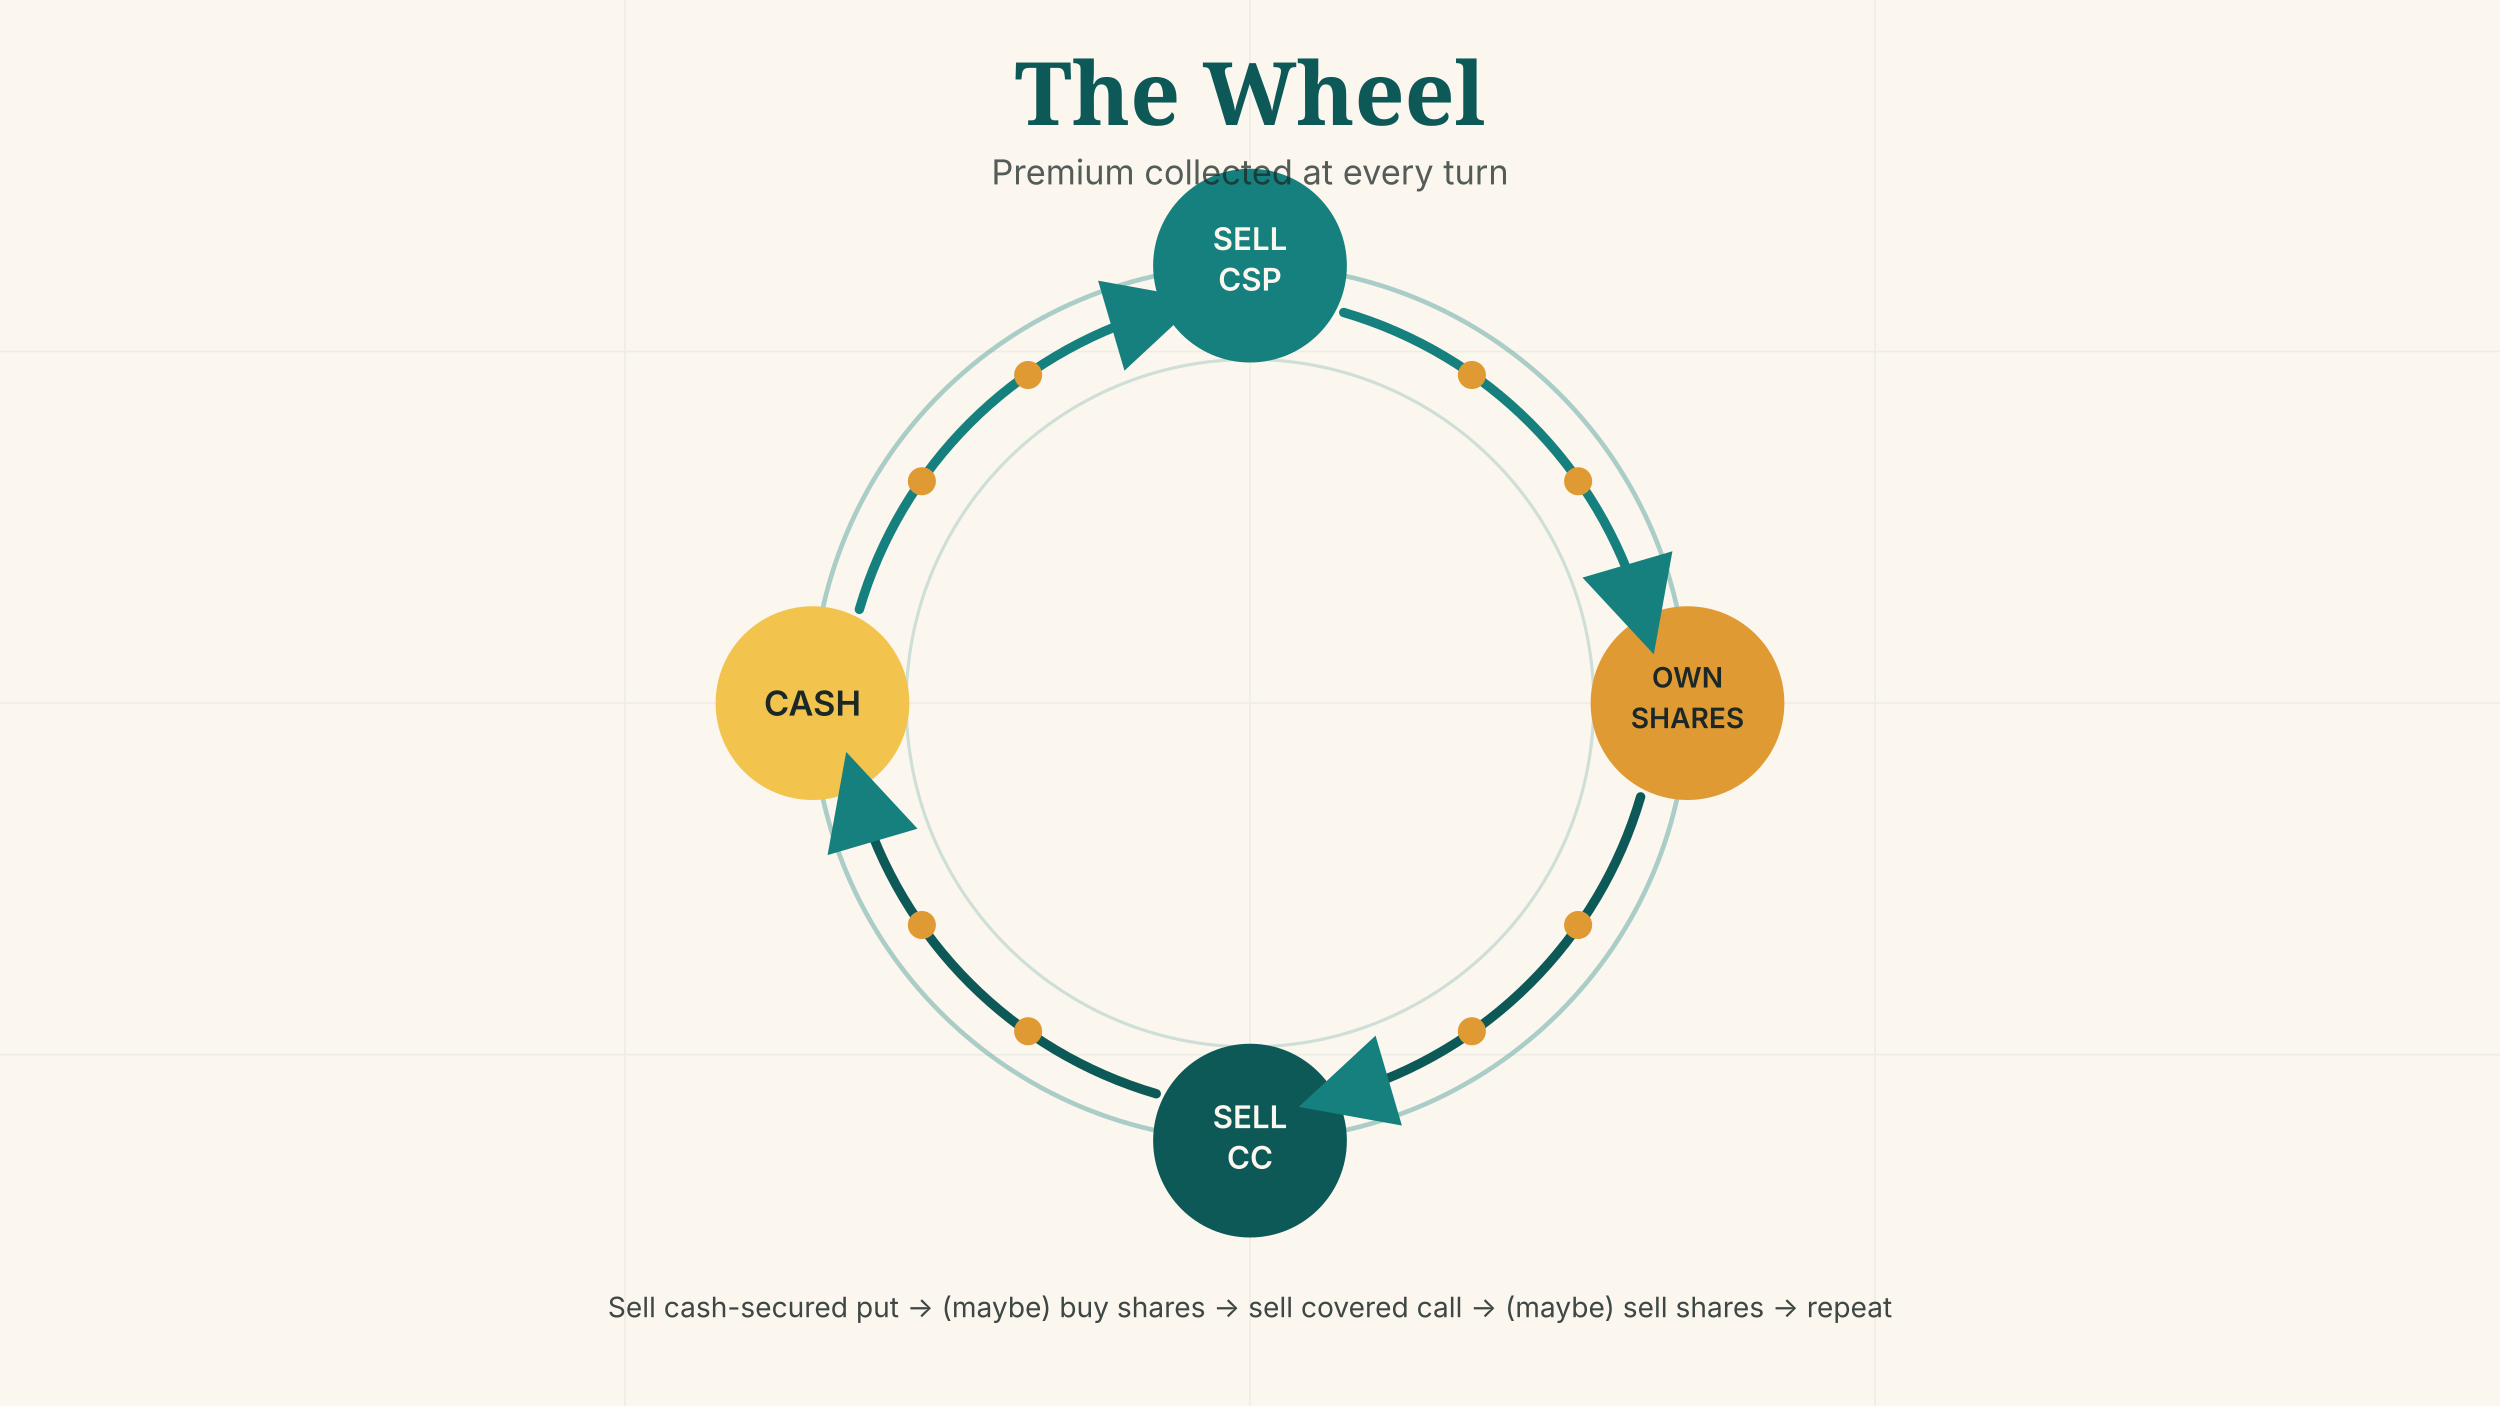
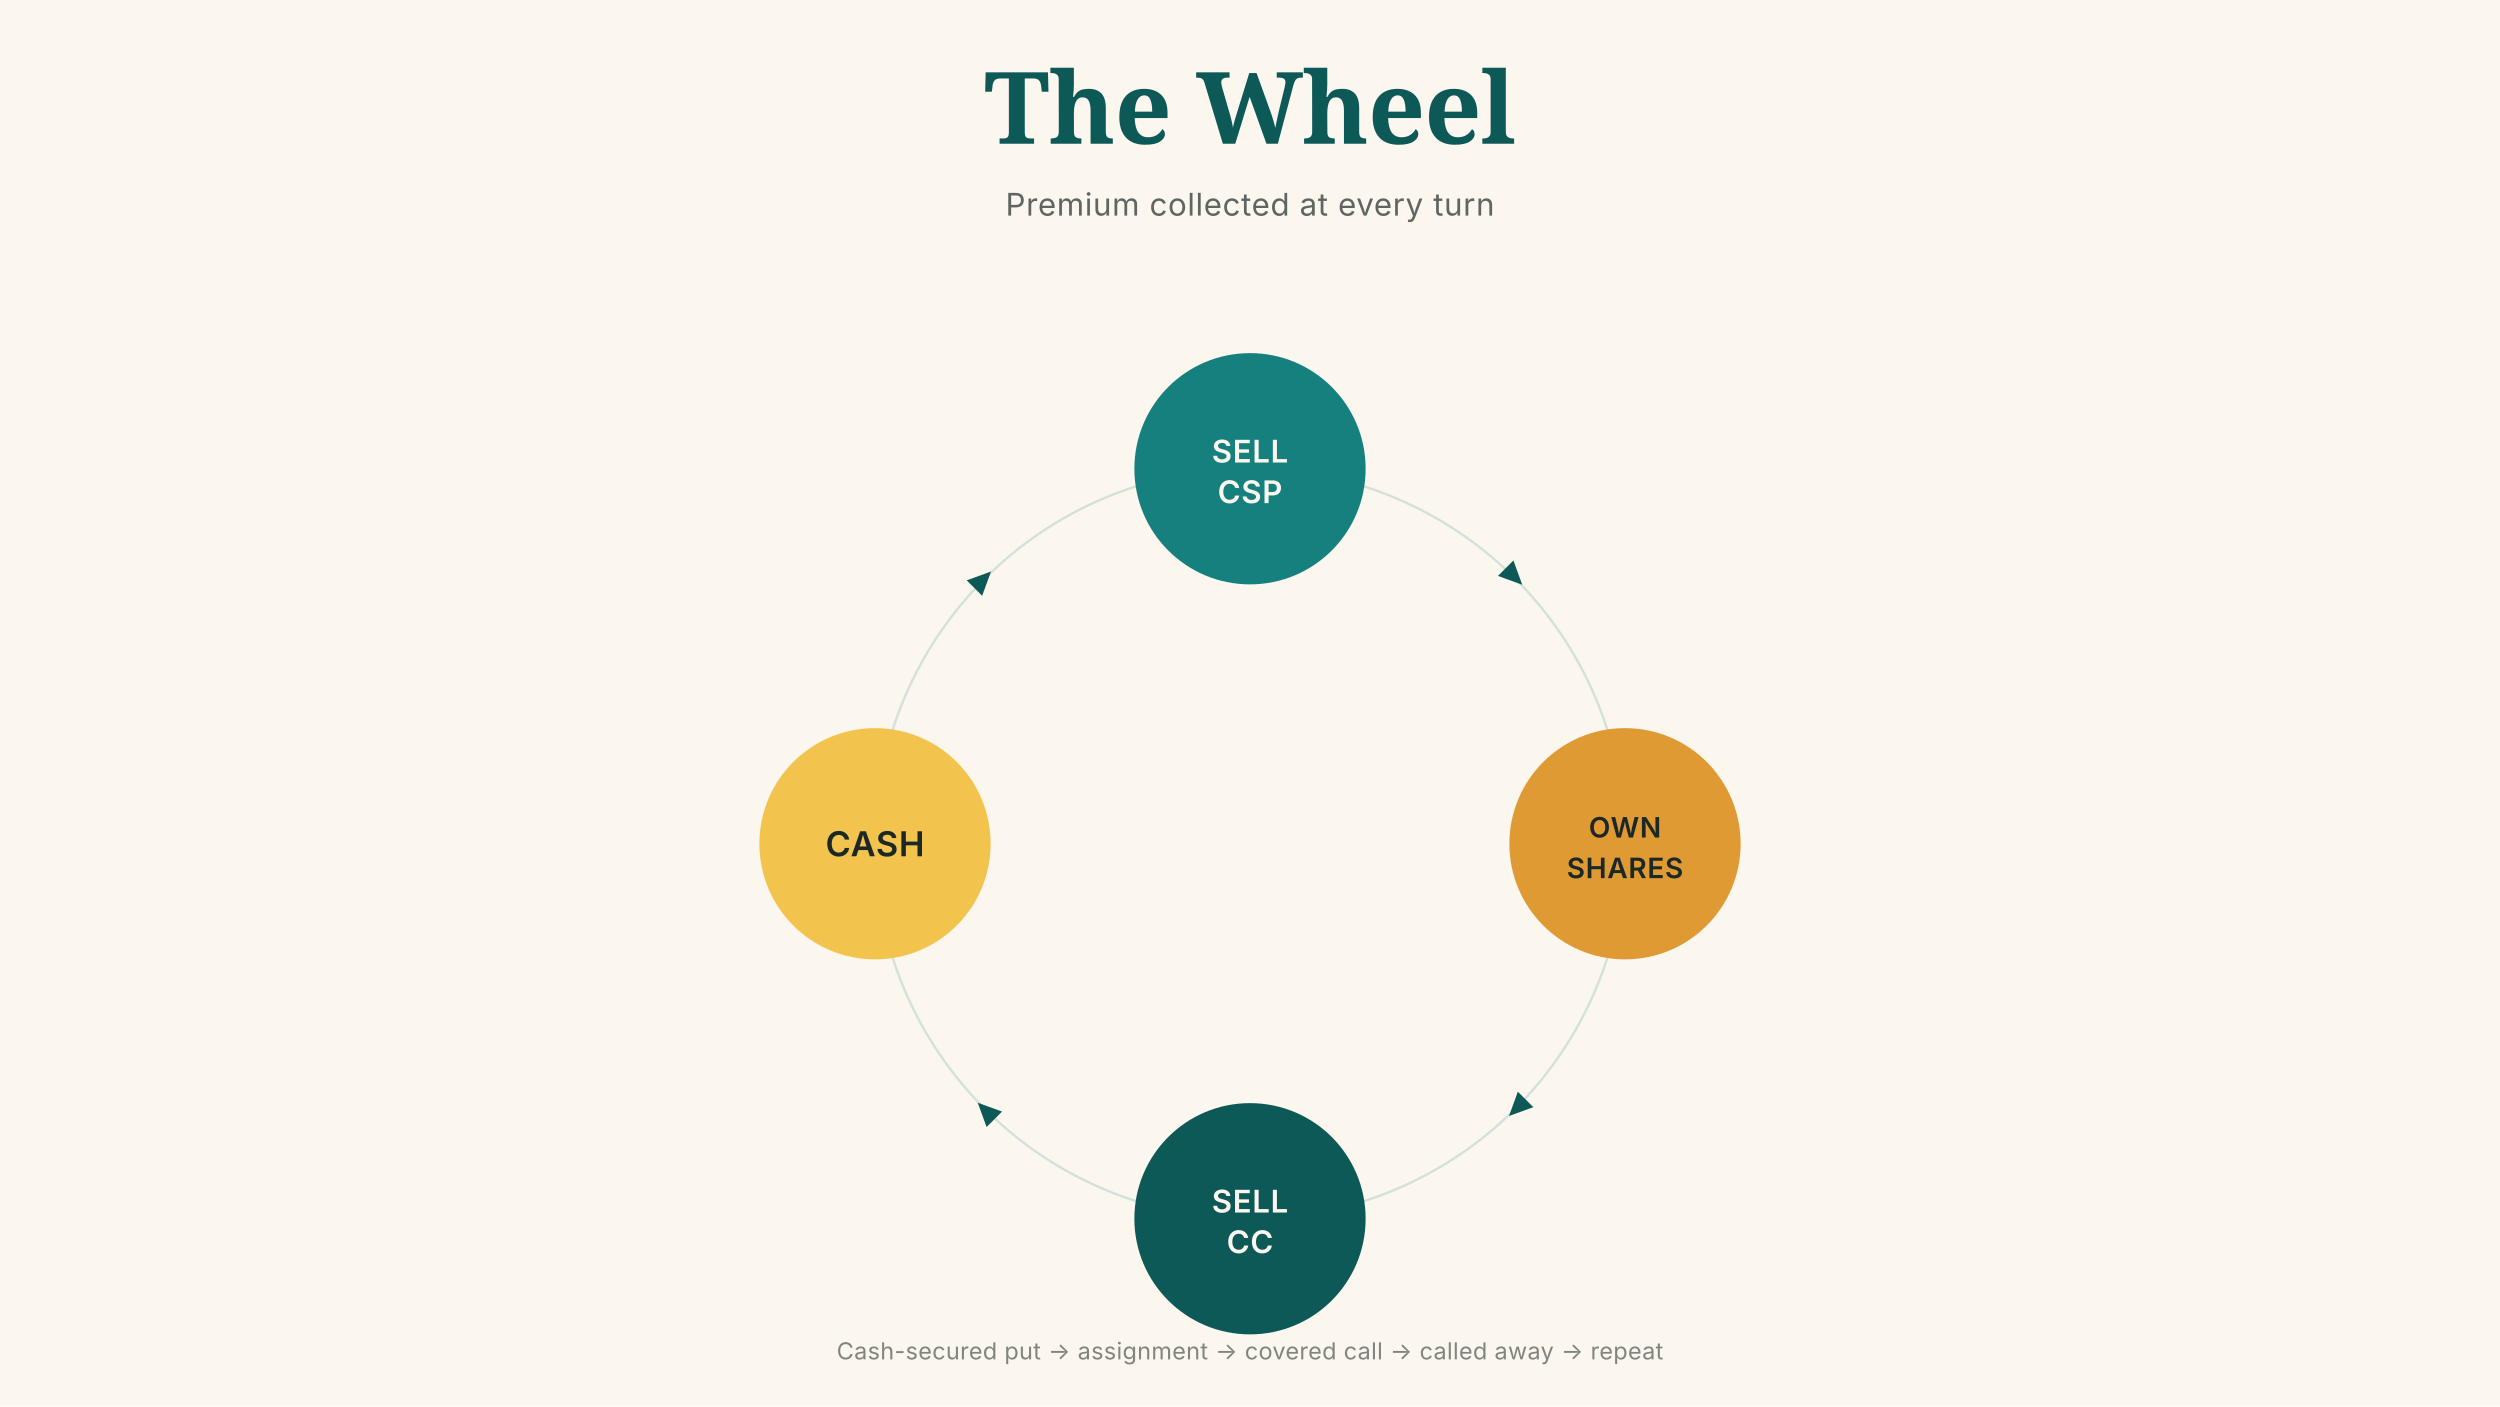
<svg xmlns="http://www.w3.org/2000/svg" viewBox="0 0 1600 900" role="img" aria-labelledby="title">
  <rect width="1600" height="900" fill="#FBF6EE" />
-   <g opacity="0.06" stroke="#0D5957" stroke-width="1">
-     <line x1="0" y1="225" x2="1600" y2="225" />
-     <line x1="0" y1="450" x2="1600" y2="450" />
-     <line x1="0" y1="675" x2="1600" y2="675" />
-     <line x1="400" y1="0" x2="400" y2="900" />
-     <line x1="800" y1="0" x2="800" y2="900" />
-     <line x1="1200" y1="0" x2="1200" y2="900" />
-   </g>
-   <circle cx="800" cy="450" r="280" fill="none" stroke="#15807D" stroke-width="3" opacity="0.35" />
-   <circle cx="800" cy="450" r="220" fill="none" stroke="#15807D" stroke-width="2" opacity="0.2" />
+   <text x="800" y="92" text-anchor="middle" font-family="Fraunces, Georgia, serif" font-size="64" font-weight="600" fill="#0D5957" letter-spacing="-0.5">The Wheel</text>
+   <text x="800" y="138" text-anchor="middle" font-family="Inter, system-ui, sans-serif" font-size="20" font-weight="400" fill="#1C2826" opacity="0.7" letter-spacing="0.4">Premium collected at every turn</text>
+   <circle cx="800" cy="540" r="240" fill="none" stroke="#15807D" stroke-width="1.5" opacity="0.18" />
  <g>
-     <circle cx="800" cy="170" r="62" fill="#15807D" />
-     <text x="800" y="160" text-anchor="middle" font-family="Inter, sans-serif" font-size="20" font-weight="600" fill="#FBF6EE">SELL</text>
-     <text x="800" y="186" text-anchor="middle" font-family="Inter, sans-serif" font-size="20" font-weight="600" fill="#FBF6EE">CSP</text>
+     <circle cx="800" cy="300" r="74" fill="#15807D" />
+     <text x="800" y="296" text-anchor="middle" font-family="Inter, system-ui, sans-serif" font-size="20" font-weight="600" fill="#FBF6EE" letter-spacing="0.4">SELL</text>
+     <text x="800" y="322" text-anchor="middle" font-family="Inter, system-ui, sans-serif" font-size="20" font-weight="600" fill="#FBF6EE" letter-spacing="0.4">CSP</text>
  </g>
  <g>
-     <circle cx="1080" cy="450" r="62" fill="#E09A33" />
-     <text x="1080" y="440" text-anchor="middle" font-family="Inter, sans-serif" font-size="18" font-weight="600" fill="#1C2826">OWN</text>
-     <text x="1080" y="466" text-anchor="middle" font-family="Inter, sans-serif" font-size="18" font-weight="600" fill="#1C2826">SHARES</text>
+     <circle cx="1040" cy="540" r="74" fill="#E09A33" />
+     <text x="1040" y="536" text-anchor="middle" font-family="Inter, system-ui, sans-serif" font-size="18" font-weight="600" fill="#1C2826" letter-spacing="0.4">OWN</text>
+     <text x="1040" y="562" text-anchor="middle" font-family="Inter, system-ui, sans-serif" font-size="18" font-weight="600" fill="#1C2826" letter-spacing="0.4">SHARES</text>
  </g>
  <g>
-     <circle cx="800" cy="730" r="62" fill="#0D5957" />
-     <text x="800" y="722" text-anchor="middle" font-family="Inter, sans-serif" font-size="20" font-weight="600" fill="#FBF6EE">SELL</text>
-     <text x="800" y="748" text-anchor="middle" font-family="Inter, sans-serif" font-size="20" font-weight="600" fill="#FBF6EE">CC</text>
+     <circle cx="800" cy="780" r="74" fill="#0D5957" />
+     <text x="800" y="776" text-anchor="middle" font-family="Inter, system-ui, sans-serif" font-size="20" font-weight="600" fill="#FBF6EE" letter-spacing="0.4">SELL</text>
+     <text x="800" y="802" text-anchor="middle" font-family="Inter, system-ui, sans-serif" font-size="20" font-weight="600" fill="#FBF6EE" letter-spacing="0.4">CC</text>
  </g>
  <g>
-     <circle cx="520" cy="450" r="62" fill="#F2C44E" />
-     <text x="520" y="458" text-anchor="middle" font-family="Inter, sans-serif" font-size="22" font-weight="600" fill="#1C2826">CASH</text>
+     <circle cx="560" cy="540" r="74" fill="#F2C44E" />
+     <text x="560" y="548" text-anchor="middle" font-family="Inter, system-ui, sans-serif" font-size="22" font-weight="600" fill="#1C2826" letter-spacing="0.4">CASH</text>
  </g>
-   <defs>
-     <marker id="arrowTeal" viewBox="0 0 12 12" refX="6" refY="6" markerWidth="10" markerHeight="10" orient="auto-start-reverse">
-       <path d="M0,0 L12,6 L0,12 z" fill="#15807D" />
-     </marker>
-     <marker id="arrowAmber" viewBox="0 0 12 12" refX="6" refY="6" markerWidth="10" markerHeight="10" orient="auto-start-reverse">
-       <path d="M0,0 L12,6 L0,12 z" fill="#E09A33" />
-     </marker>
-   </defs>
-   <path d="M 860 200 A 280 280 0 0 1 1050 390" fill="none" stroke="#15807D" stroke-width="6" stroke-linecap="round" marker-end="url(#arrowTeal)" />
-   <path d="M 1050 510 A 280 280 0 0 1 860 700" fill="none" stroke="#0D5957" stroke-width="6" stroke-linecap="round" marker-end="url(#arrowTeal)" />
-   <path d="M 740 700 A 280 280 0 0 1 550 510" fill="none" stroke="#0D5957" stroke-width="6" stroke-linecap="round" marker-end="url(#arrowTeal)" />
-   <path d="M 550 390 A 280 280 0 0 1 740 200" fill="none" stroke="#15807D" stroke-width="6" stroke-linecap="round" marker-end="url(#arrowTeal)" />
-   <g fill="#E09A33">
-     <circle cx="942" cy="240" r="9" />
-     <circle cx="1010" cy="308" r="9" />
-     <circle cx="1010" cy="592" r="9" />
-     <circle cx="942" cy="660" r="9" />
-     <circle cx="658" cy="660" r="9" />
-     <circle cx="590" cy="592" r="9" />
-     <circle cx="590" cy="308" r="9" />
-     <circle cx="658" cy="240" r="9" />
+   <g fill="#0D5957">
+     <polygon points="-9,-7 6,0 -9,7" transform="translate(970 370) rotate(45)" />
+     <polygon points="-9,-7 6,0 -9,7" transform="translate(970 710) rotate(135)" />
+     <polygon points="-9,-7 6,0 -9,7" transform="translate(630 710) rotate(225)" />
+     <polygon points="-9,-7 6,0 -9,7" transform="translate(630 370) rotate(315)" />
  </g>
-   <text x="800" y="80" text-anchor="middle" font-family="Fraunces, serif" font-size="56" font-weight="600" fill="#0D5957">The Wheel</text>
-   <text x="800" y="118" text-anchor="middle" font-family="Inter, sans-serif" font-size="22" font-weight="400" fill="#1C2826" opacity="0.75">Premium collected at every turn</text>
-   <g font-family="Inter, sans-serif" font-size="16" fill="#1C2826">
-     <text x="800" y="843" text-anchor="middle" font-size="18" opacity="0.85">Sell cash-secured put → (maybe) buy shares → sell covered call → (maybe) sell shares → repeat</text>
-   </g>
+   <text x="800" y="870" text-anchor="middle" font-family="Inter, system-ui, sans-serif" font-size="15" font-weight="400" fill="#1C2826" opacity="0.55" letter-spacing="0.2">
+     Cash-secured put → assignment → covered call → called away → repeat
+   </text>
</svg>
